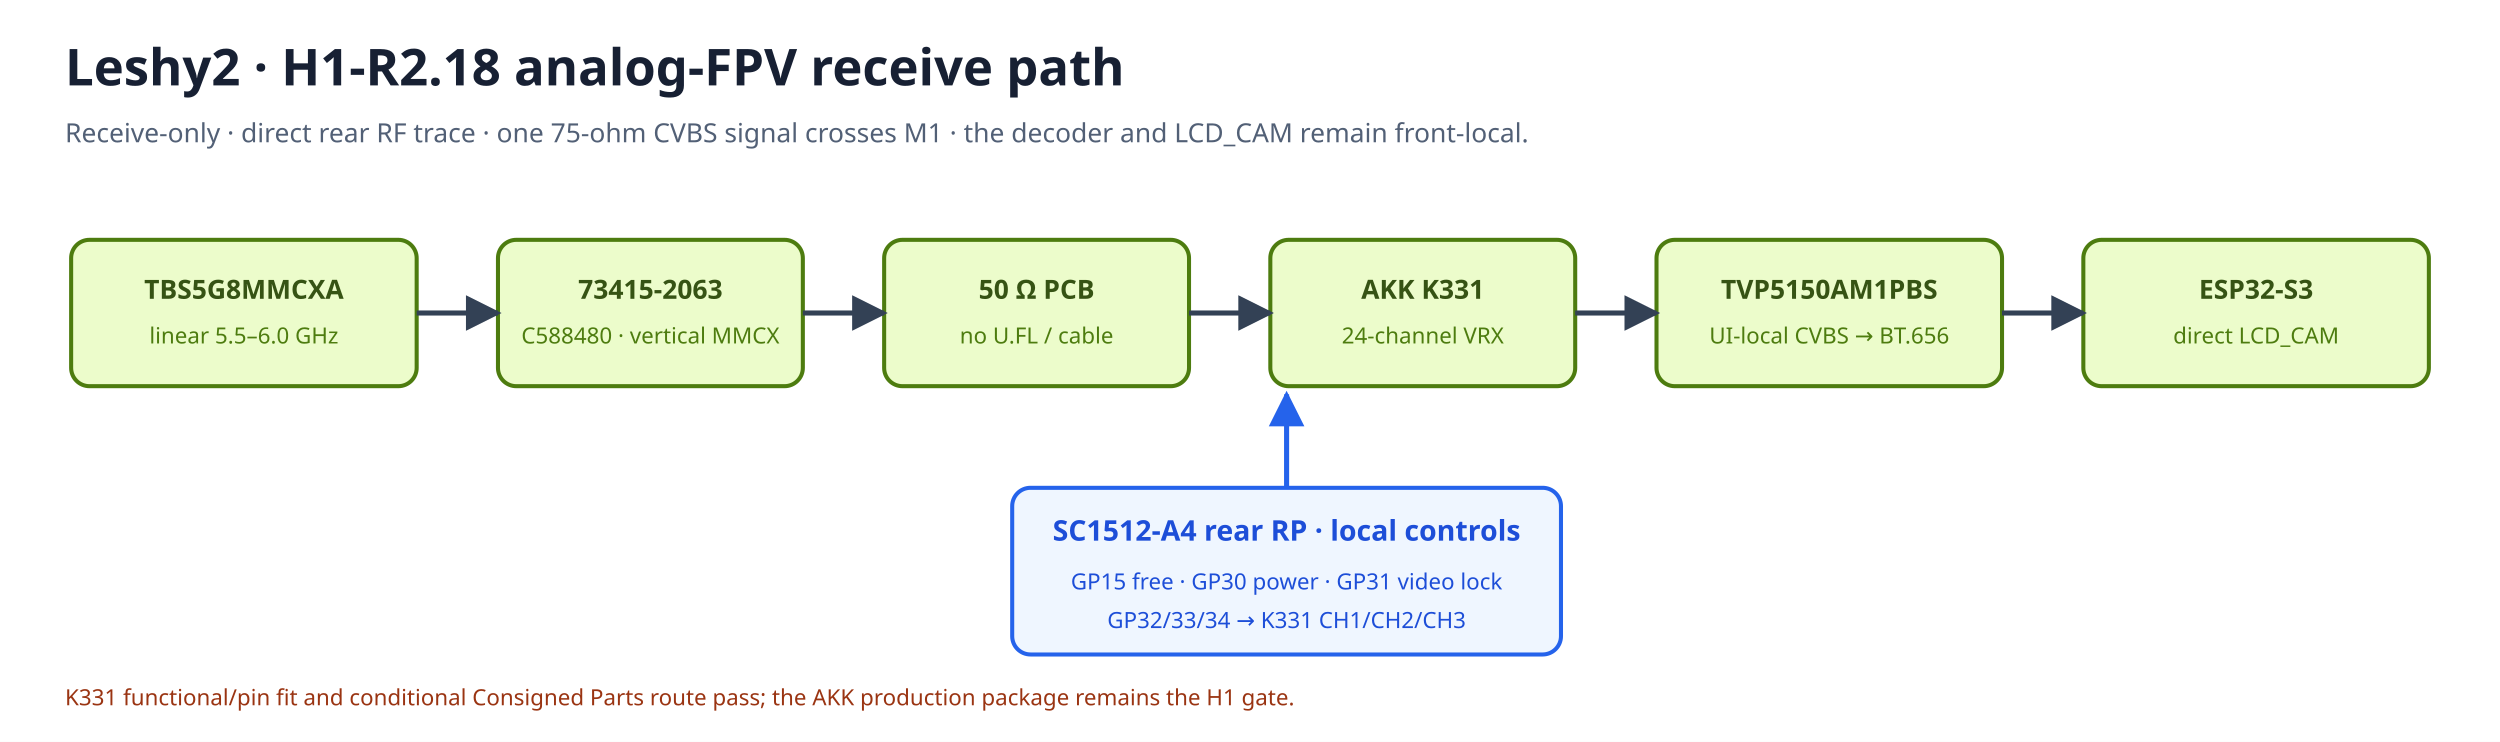
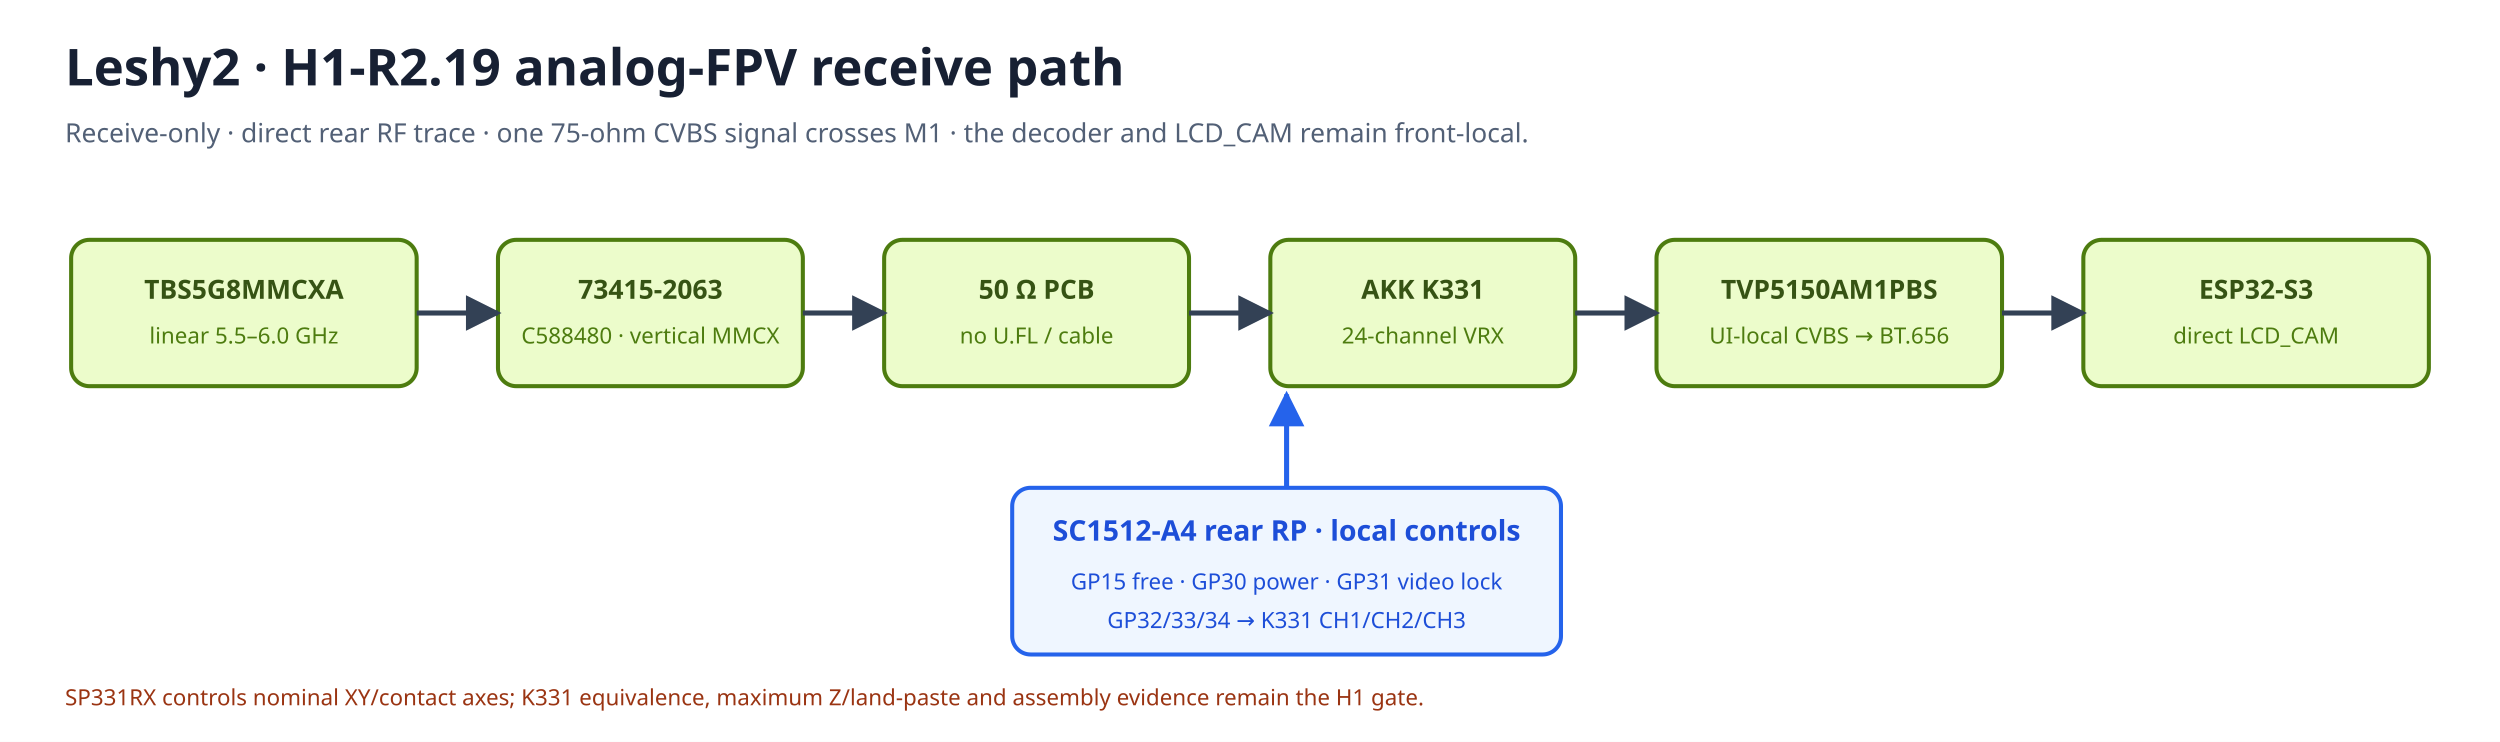
<svg xmlns="http://www.w3.org/2000/svg" width="1230" height="365" viewBox="0 0 1230 365">
  <rect width="1230" height="365" fill="#ffffff" />
  <defs>
    <marker id="arrow" viewBox="0 0 10 10" refX="9" refY="5" markerWidth="7" markerHeight="7" orient="auto-start-reverse">
      <path d="M 0 0 L 10 5 L 0 10 z" fill="#334155" />
    </marker>
    <marker id="arrowBlue" viewBox="0 0 10 10" refX="9" refY="5" markerWidth="7" markerHeight="7" orient="auto-start-reverse">
      <path d="M 0 0 L 10 5 L 0 10 z" fill="#2563eb" />
    </marker>
  </defs>
-   <text x="32" y="42" font-family="sans-serif" font-size="25" font-weight="700" fill="#172033">Leshy2 · H1-R2.18 analog-FPV receive path</text>
+   <text x="32" y="42" font-family="sans-serif" font-size="25" font-weight="700" fill="#172033">Leshy2 · H1-R2.19 analog-FPV receive path</text>
  <text x="32" y="70" font-family="sans-serif" font-size="13" fill="#526076">Receive-only · direct rear RF trace · one 75-ohm CVBS signal crosses M1 · the decoder and LCD_CAM remain front-local.</text>
  <rect x="35" y="118" width="170" height="72" rx="9" fill="#ecfccb" stroke="#4d7c0f" stroke-width="2" />
  <text x="120.0" y="147" text-anchor="middle" font-family="sans-serif" font-size="13" font-weight="700" fill="#365314">TBS5G8MMCXA</text>
  <text x="120.0" y="169" text-anchor="middle" font-family="sans-serif" font-size="11" fill="#4d7c0f">linear 5.5–6.0 GHz</text>
  <rect x="245" y="118" width="150" height="72" rx="9" fill="#ecfccb" stroke="#4d7c0f" stroke-width="2" />
  <text x="320.0" y="147" text-anchor="middle" font-family="sans-serif" font-size="13" font-weight="700" fill="#365314">73415-2063</text>
  <text x="320.0" y="169" text-anchor="middle" font-family="sans-serif" font-size="11" fill="#4d7c0f">C588480 · vertical MMCX</text>
  <rect x="435" y="118" width="150" height="72" rx="9" fill="#ecfccb" stroke="#4d7c0f" stroke-width="2" />
  <text x="510.0" y="147" text-anchor="middle" font-family="sans-serif" font-size="13" font-weight="700" fill="#365314">50 Ω PCB</text>
  <text x="510.0" y="169" text-anchor="middle" font-family="sans-serif" font-size="11" fill="#4d7c0f">no U.FL / cable</text>
  <rect x="625" y="118" width="150" height="72" rx="9" fill="#ecfccb" stroke="#4d7c0f" stroke-width="2" />
  <text x="700.0" y="147" text-anchor="middle" font-family="sans-serif" font-size="13" font-weight="700" fill="#365314">AKK K331</text>
  <text x="700.0" y="169" text-anchor="middle" font-family="sans-serif" font-size="11" fill="#4d7c0f">24-channel VRX</text>
  <rect x="815" y="118" width="170" height="72" rx="9" fill="#ecfccb" stroke="#4d7c0f" stroke-width="2" />
  <text x="900.0" y="147" text-anchor="middle" font-family="sans-serif" font-size="13" font-weight="700" fill="#365314">TVP5150AM1PBS</text>
  <text x="900.0" y="169" text-anchor="middle" font-family="sans-serif" font-size="11" fill="#4d7c0f">UI-local CVBS → BT.656</text>
  <rect x="1025" y="118" width="170" height="72" rx="9" fill="#ecfccb" stroke="#4d7c0f" stroke-width="2" />
  <text x="1110.0" y="147" text-anchor="middle" font-family="sans-serif" font-size="13" font-weight="700" fill="#365314">ESP32-S3</text>
  <text x="1110.0" y="169" text-anchor="middle" font-family="sans-serif" font-size="11" fill="#4d7c0f">direct LCD_CAM</text>
  <path d="M205 154 H245" stroke="#334155" stroke-width="2.5" marker-end="url(#arrow)" />
  <path d="M395 154 H435" stroke="#334155" stroke-width="2.5" marker-end="url(#arrow)" />
  <path d="M585 154 H625" stroke="#334155" stroke-width="2.5" marker-end="url(#arrow)" />
  <path d="M775 154 H815" stroke="#334155" stroke-width="2.5" marker-end="url(#arrow)" />
  <path d="M985 154 H1025" stroke="#334155" stroke-width="2.5" marker-end="url(#arrow)" />
  <rect x="498" y="240" width="270" height="82" rx="9" fill="#eff6ff" stroke="#2563eb" stroke-width="2" />
  <text x="633" y="266" text-anchor="middle" font-family="sans-serif" font-size="14" font-weight="700" fill="#1d4ed8">SC1512-A4 rear RP · local controls</text>
  <text x="633" y="290" text-anchor="middle" font-family="sans-serif" font-size="11" fill="#1d4ed8">GP15 free · GP30 power · GP31 video lock</text>
  <text x="633" y="309" text-anchor="middle" font-family="sans-serif" font-size="11" fill="#1d4ed8">GP32/33/34 → K331 CH1/CH2/CH3</text>
  <path d="M633 240 V194" stroke="#2563eb" stroke-width="2.5" marker-end="url(#arrowBlue)" />
-   <text x="32" y="347" font-family="sans-serif" font-size="11" fill="#9a3412">K331 functional/pin fit and conditional Consigned Parts route pass; the AKK production package remains the H1 gate.</text>
+   <text x="32" y="347" font-family="sans-serif" font-size="11" fill="#9a3412">SP331RX controls nominal XY/contact axes; K331 equivalence, maximum Z/land-paste and assembly evidence remain the H1 gate.</text>
</svg>
